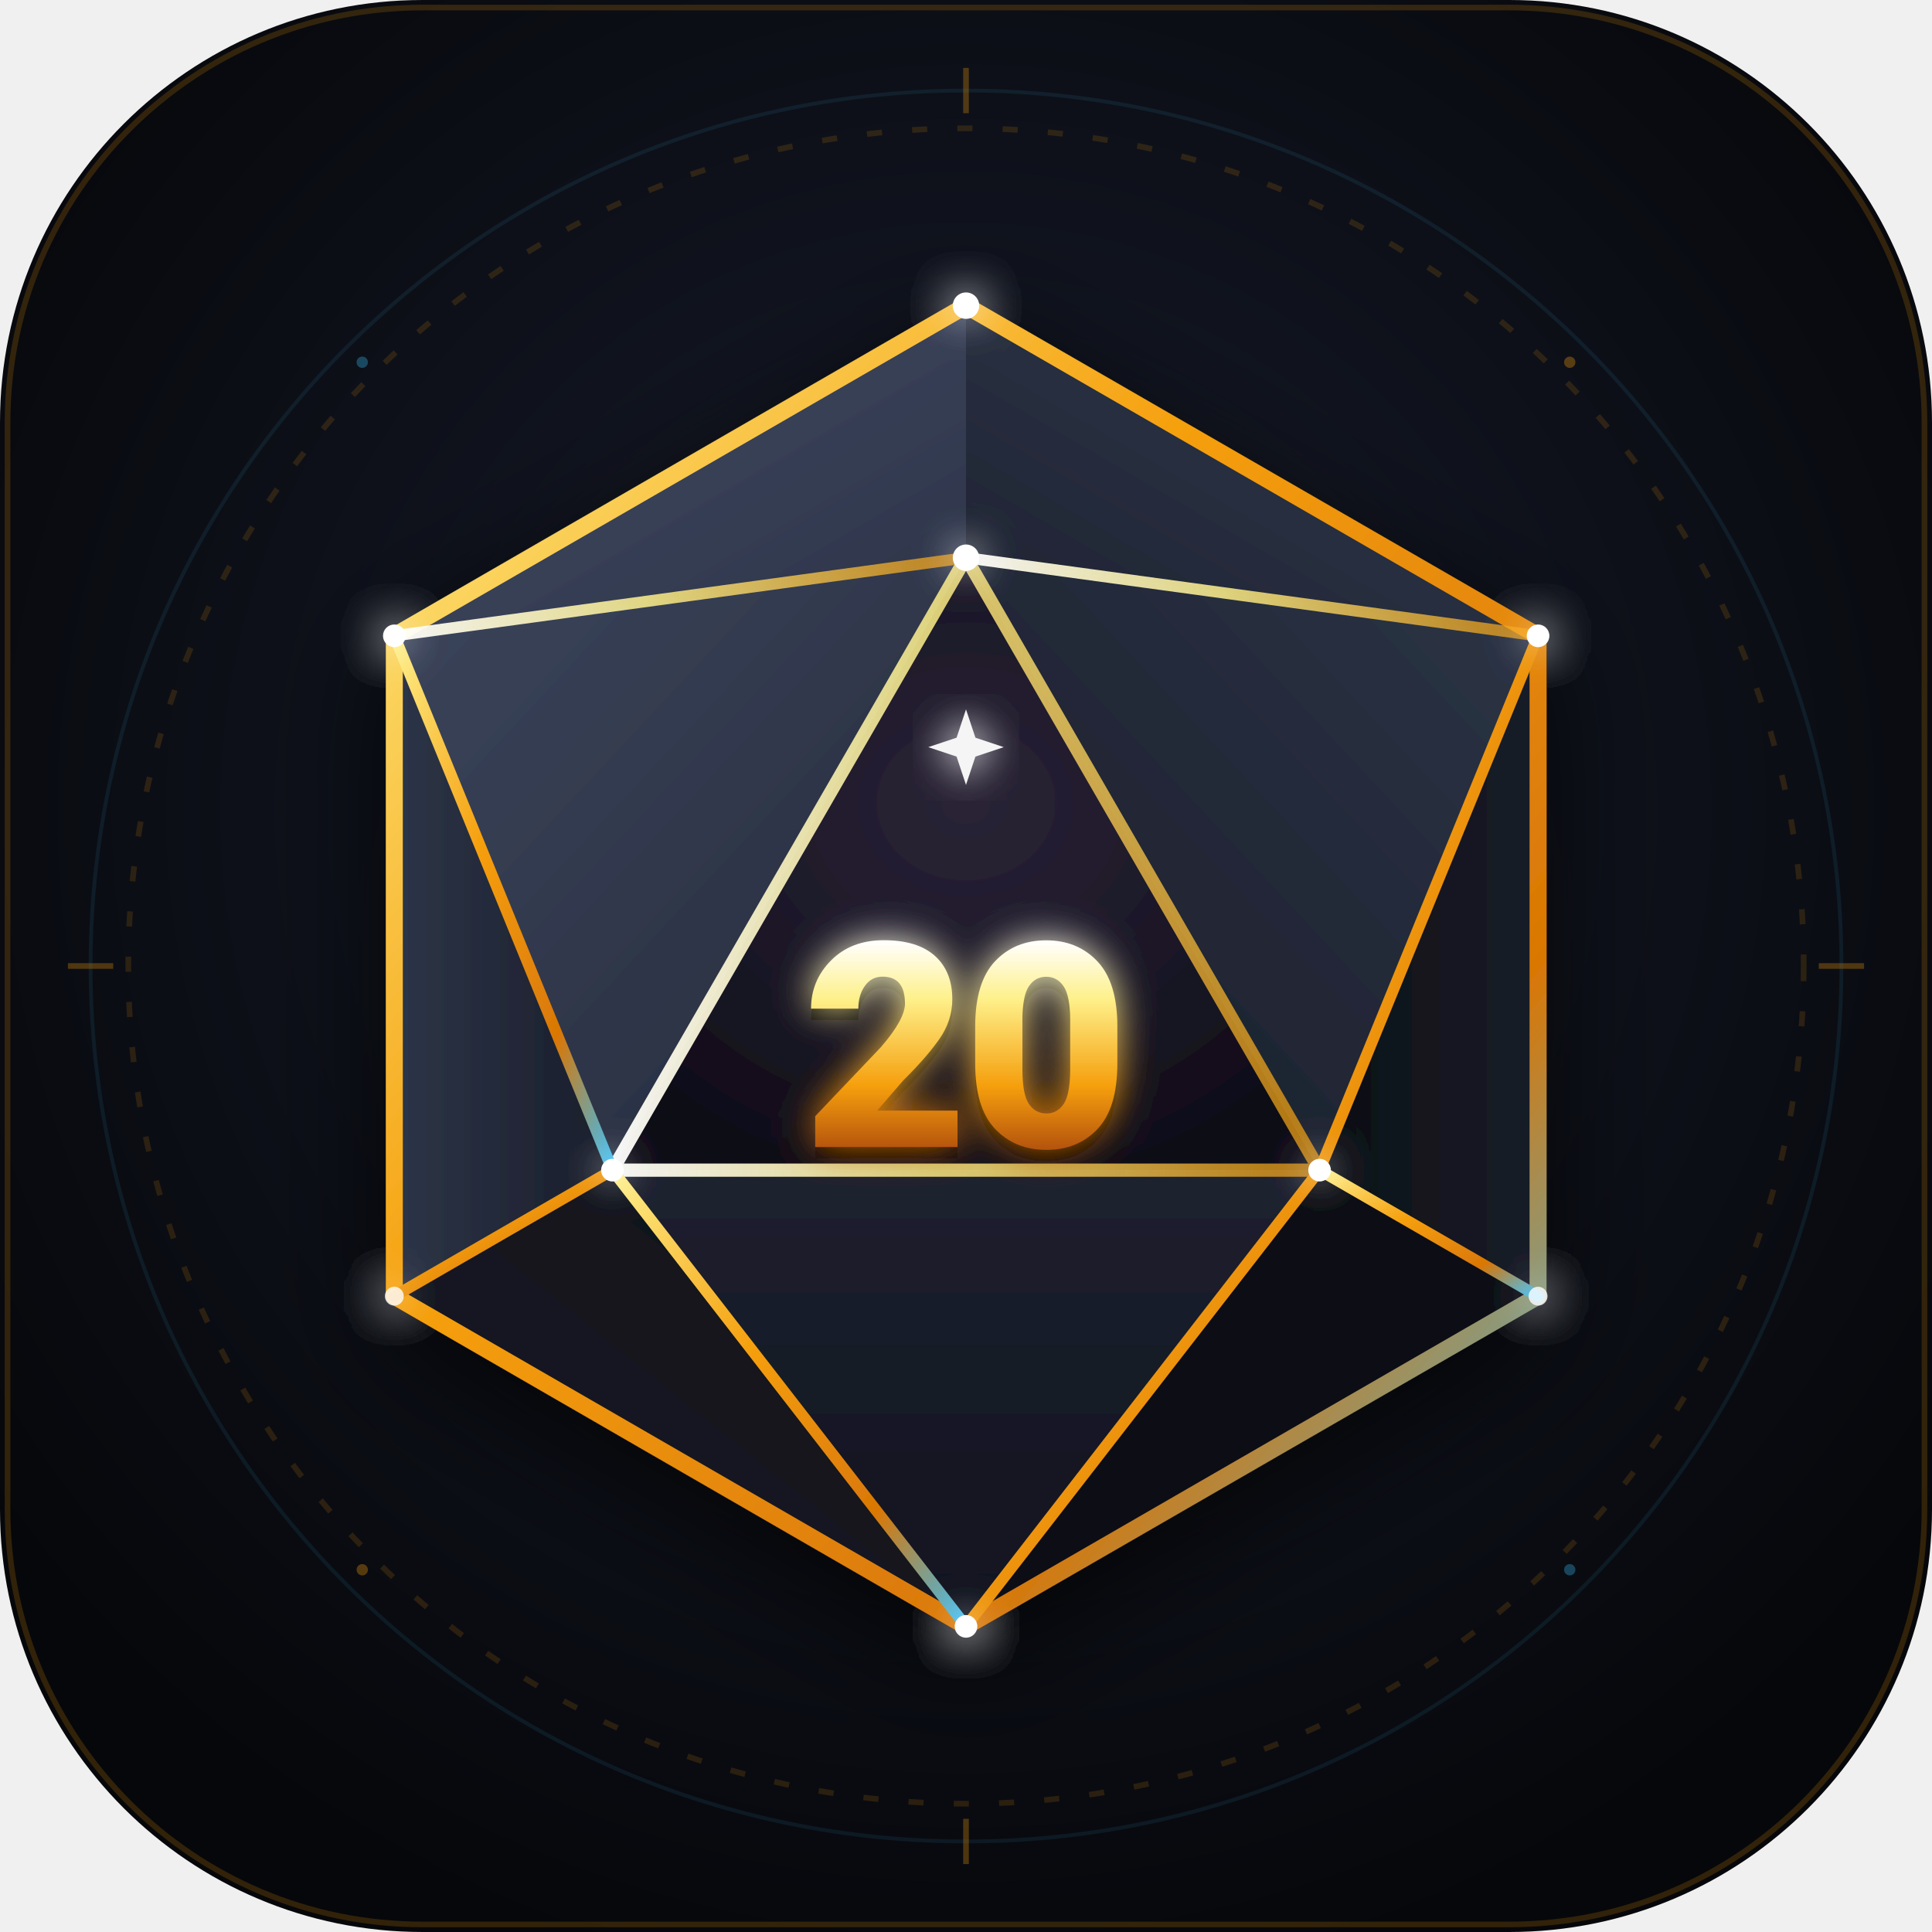
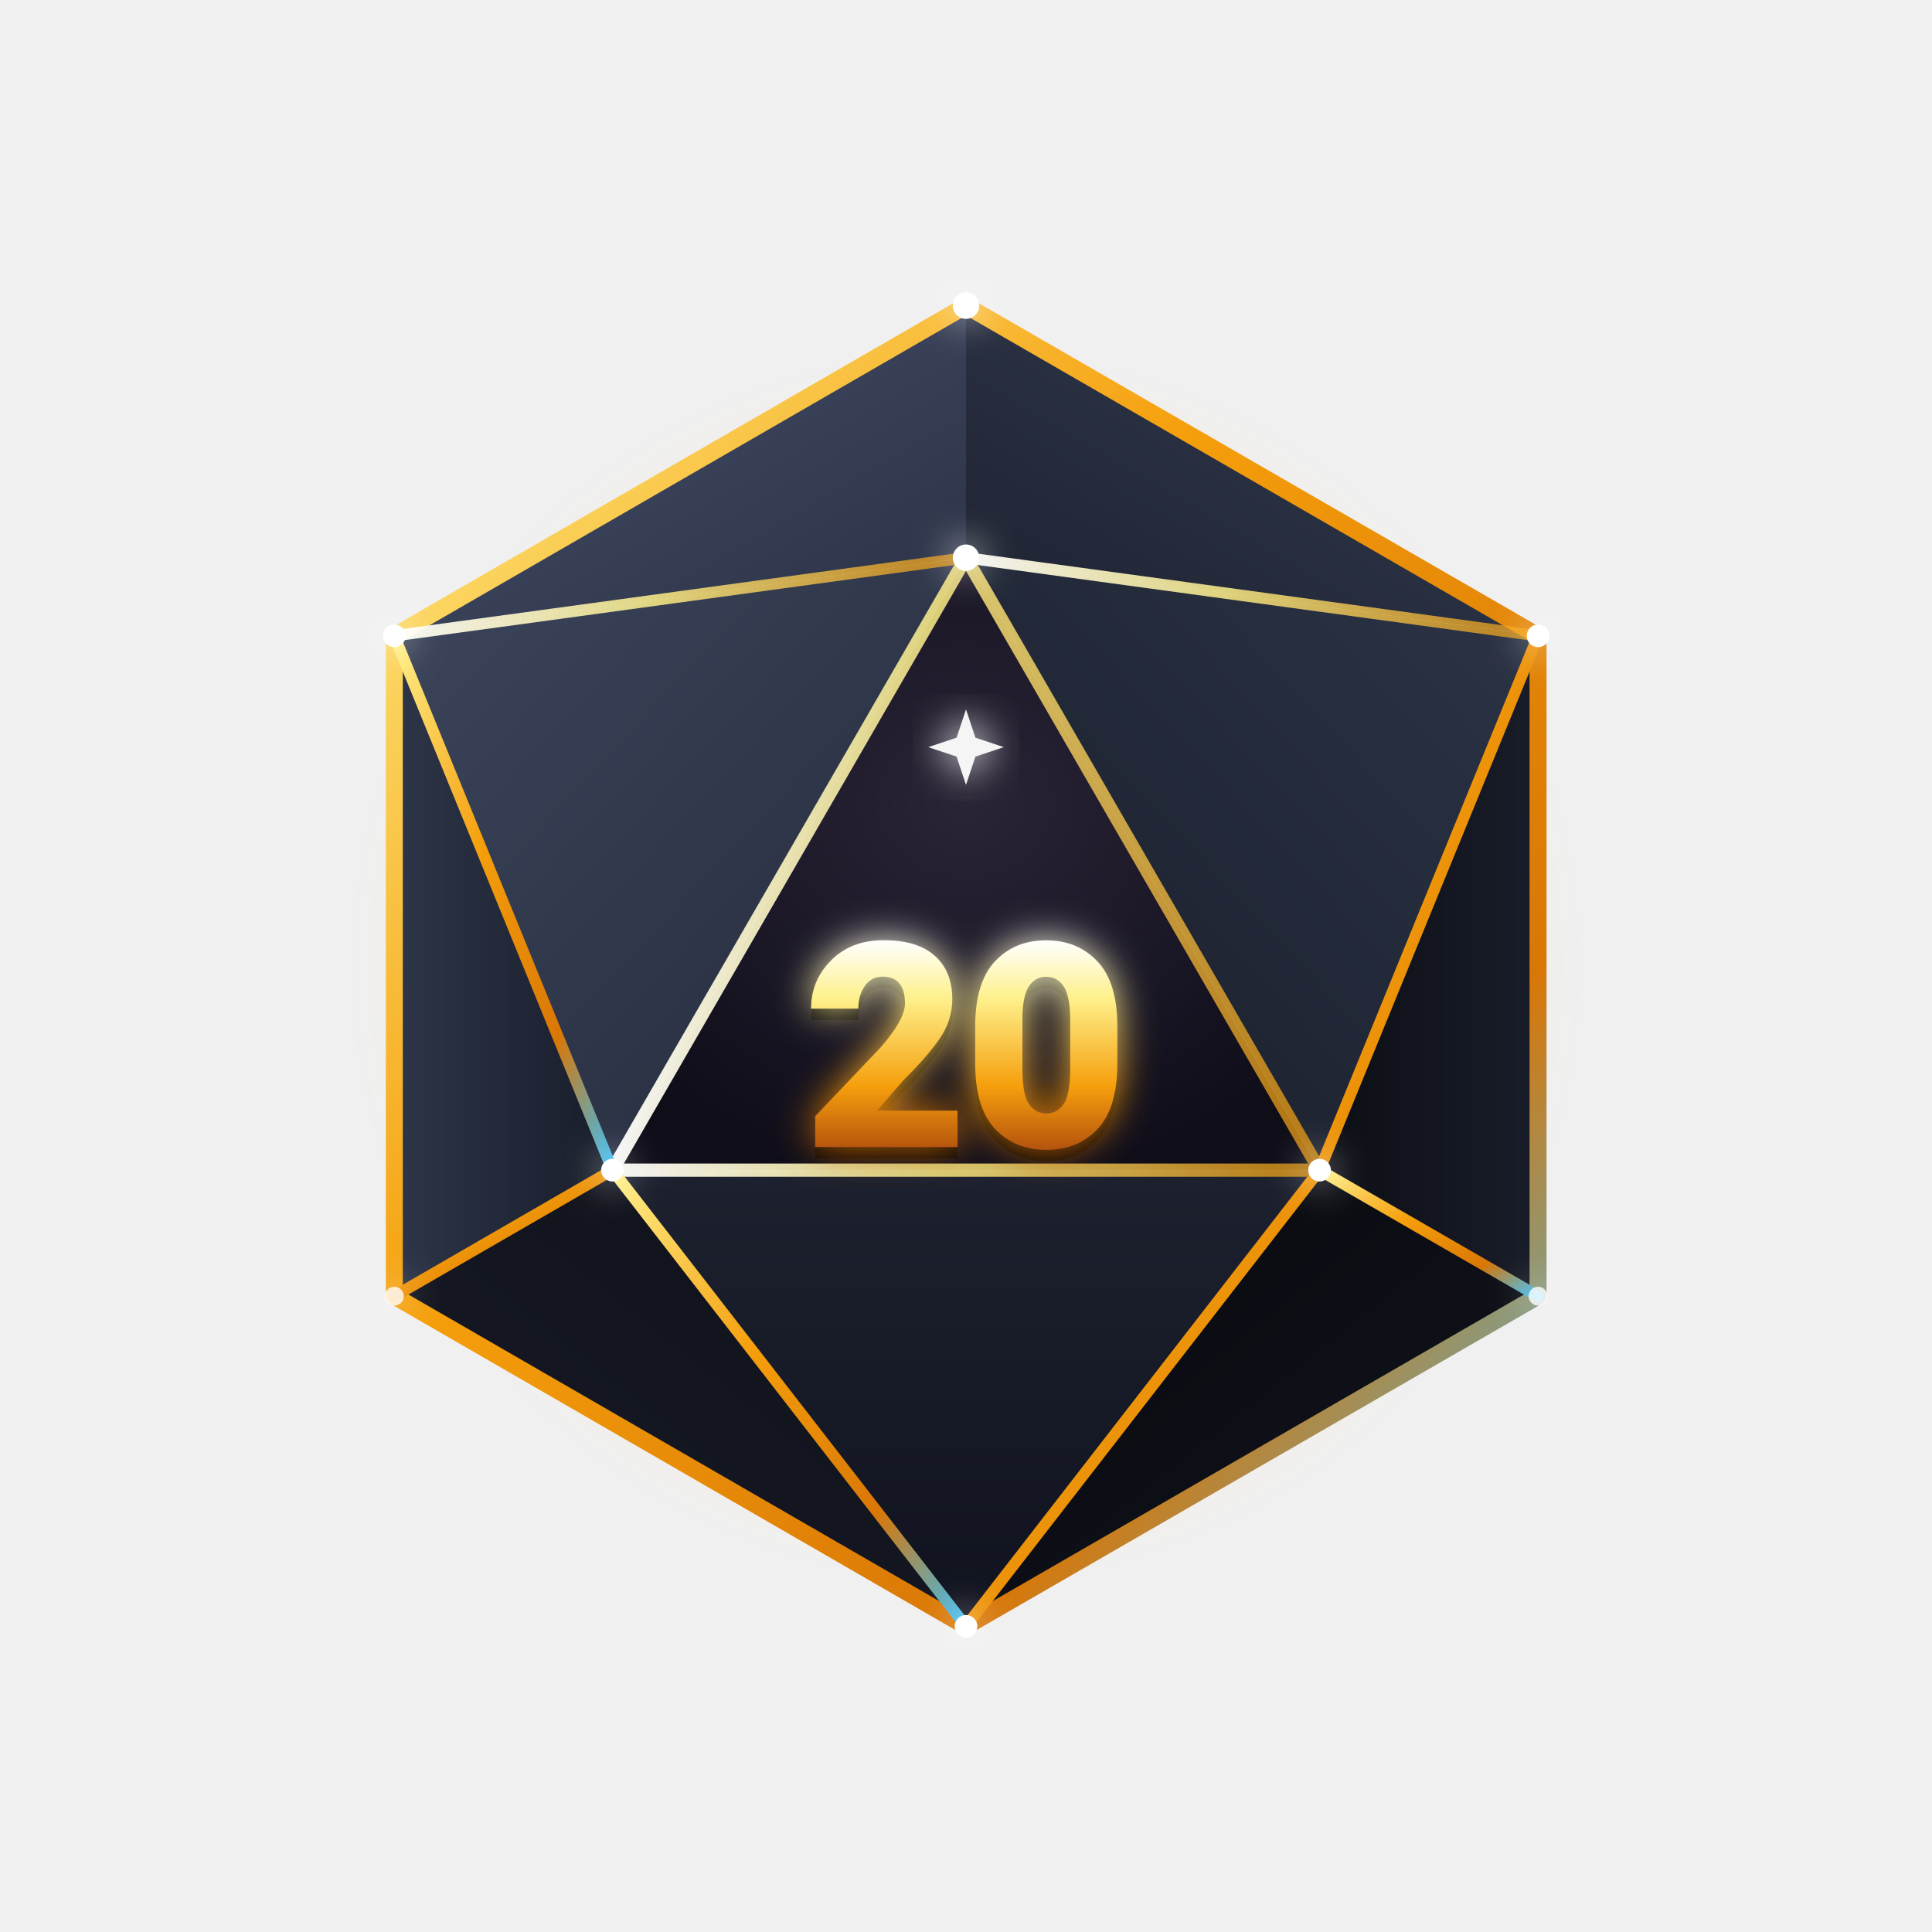
<svg xmlns="http://www.w3.org/2000/svg" viewBox="0 0 512 512" width="100%" height="100%">
  <defs>
-     <radialGradient id="bgGrad" cx="50%" cy="42%" r="62%">
-       <stop offset="0%" stop-color="#191e30" />
-       <stop offset="55%" stop-color="#0e111a" />
-       <stop offset="100%" stop-color="#06070a" />
-     </radialGradient>
-     <linearGradient id="edgeGrad" x1="0%" y1="0%" x2="100%" y2="100%">
+     <linearGradient id="d20EdgeGrad" x1="0%" y1="0%" x2="100%" y2="100%">
      <stop offset="0%" stop-color="#fef08a" />
      <stop offset="40%" stop-color="#f59e0b" />
      <stop offset="75%" stop-color="#d97706" />
      <stop offset="100%" stop-color="#38bdf8" />
    </linearGradient>
-     <linearGradient id="edgeLight" x1="0%" y1="0%" x2="100%" y2="0%">
+     <linearGradient id="d20EdgeLight" x1="0%" y1="0%" x2="100%" y2="0%">
      <stop offset="0%" stop-color="#ffffff" stop-opacity="0.95" />
      <stop offset="45%" stop-color="#fef08a" stop-opacity="0.85" />
      <stop offset="100%" stop-color="#f59e0b" stop-opacity="0.7" />
    </linearGradient>
-     <linearGradient id="numGrad" x1="0%" y1="0%" x2="0%" y2="100%">
+     <linearGradient id="d20NumGrad" x1="0%" y1="0%" x2="0%" y2="100%">
      <stop offset="0%" stop-color="#ffffff" />
      <stop offset="28%" stop-color="#fef08a" />
      <stop offset="70%" stop-color="#f59e0b" />
      <stop offset="100%" stop-color="#b45309" />
    </linearGradient>
-     <radialGradient id="facetCenter" cx="50%" cy="40%" r="65%">
+     <radialGradient id="d20FacetCenter" cx="50%" cy="40%" r="65%">
      <stop offset="0%" stop-color="#2a2436" />
      <stop offset="65%" stop-color="#181524" />
      <stop offset="100%" stop-color="#0f0d18" />
    </radialGradient>
-     <linearGradient id="fInnerTopLeft" x1="0%" y1="0%" x2="100%" y2="100%">
+     <linearGradient id="d20FInnerTopLeft" x1="0%" y1="0%" x2="100%" y2="100%">
      <stop offset="0%" stop-color="#3c455c" />
      <stop offset="100%" stop-color="#242a3a" />
    </linearGradient>
-     <linearGradient id="fOuterTopLeft" x1="0%" y1="0%" x2="100%" y2="100%">
+     <linearGradient id="d20FOuterTopLeft" x1="0%" y1="0%" x2="100%" y2="100%">
      <stop offset="0%" stop-color="#464f69" />
      <stop offset="100%" stop-color="#2b3246" />
    </linearGradient>
-     <linearGradient id="fOuterTopRight" x1="100%" y1="0%" x2="0%" y2="100%">
+     <linearGradient id="d20FOuterTopRight" x1="100%" y1="0%" x2="0%" y2="100%">
      <stop offset="0%" stop-color="#343d52" />
      <stop offset="100%" stop-color="#1d2230" />
    </linearGradient>
-     <linearGradient id="fInnerTopRight" x1="100%" y1="0%" x2="0%" y2="100%">
+     <linearGradient id="d20FInnerTopRight" x1="100%" y1="0%" x2="0%" y2="100%">
      <stop offset="0%" stop-color="#2c3447" />
      <stop offset="100%" stop-color="#181d28" />
    </linearGradient>
-     <linearGradient id="fOuterLeft" x1="0%" y1="50%" x2="100%" y2="50%">
+     <linearGradient id="d20FOuterLeft" x1="0%" y1="50%" x2="100%" y2="50%">
      <stop offset="0%" stop-color="#2d3548" />
      <stop offset="100%" stop-color="#181d2a" />
    </linearGradient>
-     <linearGradient id="fInnerBottom" x1="50%" y1="0%" x2="50%" y2="100%">
+     <linearGradient id="d20FInnerBottom" x1="50%" y1="0%" x2="50%" y2="100%">
      <stop offset="0%" stop-color="#1d212f" />
      <stop offset="100%" stop-color="#10131e" />
    </linearGradient>
-     <linearGradient id="fOuterBottomLeft" x1="0%" y1="100%" x2="100%" y2="0%">
+     <linearGradient id="d20FOuterBottomLeft" x1="0%" y1="100%" x2="100%" y2="0%">
      <stop offset="0%" stop-color="#181c28" />
      <stop offset="100%" stop-color="#0e1017" />
    </linearGradient>
-     <linearGradient id="fOuterRight" x1="100%" y1="50%" x2="0%" y2="50%">
+     <linearGradient id="d20FOuterRight" x1="100%" y1="50%" x2="0%" y2="50%">
      <stop offset="0%" stop-color="#191d29" />
      <stop offset="100%" stop-color="#0c0e14" />
    </linearGradient>
-     <linearGradient id="fOuterBottomRight" x1="100%" y1="100%" x2="0%" y2="0%">
+     <linearGradient id="d20FOuterBottomRight" x1="100%" y1="100%" x2="0%" y2="0%">
      <stop offset="0%" stop-color="#13151f" />
      <stop offset="100%" stop-color="#07080c" />
    </linearGradient>
-     <filter id="glow" x="-20%" y="-20%" width="140%" height="140%">
+     <filter id="d20Glow" x="-20%" y="-20%" width="140%" height="140%">
      <feGaussianBlur stdDeviation="5" result="blur" />
      <feComposite in="SourceGraphic" in2="blur" operator="over" />
    </filter>
-     <filter id="subtleGlow" x="-30%" y="-30%" width="160%" height="160%">
+     <filter id="d20SubtleGlow" x="-30%" y="-30%" width="160%" height="160%">
      <feGaussianBlur stdDeviation="12" result="blur" />
      <feComposite in="SourceGraphic" in2="blur" operator="over" />
    </filter>
-     <filter id="d20Shadow" x="-20%" y="-20%" width="140%" height="140%">
-       <feDropShadow dx="0" dy="8" stdDeviation="16" flood-color="#000000" flood-opacity="0.75" />
-     </filter>
  </defs>
-   <rect width="512" height="512" rx="112" fill="url(#bgGrad)" />
-   <rect width="508" height="508" x="2" y="2" rx="110" fill="none" stroke="#f59e0b" stroke-opacity="0.18" stroke-width="1.5" />
-   <g opacity="0.65">
-     <circle cx="256" cy="256" r="232" stroke="#38bdf8" stroke-opacity="0.14" stroke-width="1" fill="none" />
-     <circle cx="256" cy="256" r="222" stroke="#f59e0b" stroke-opacity="0.22" stroke-width="1.5" stroke-dasharray="4,8" fill="none" />
-     <line x1="256" y1="18" x2="256" y2="30" stroke="#f59e0b" stroke-opacity="0.45" stroke-width="1.5" />
-     <line x1="256" y1="482" x2="256" y2="494" stroke="#f59e0b" stroke-opacity="0.45" stroke-width="1.5" />
-     <line x1="18" y1="256" x2="30" y2="256" stroke="#f59e0b" stroke-opacity="0.45" stroke-width="1.5" />
-     <line x1="482" y1="256" x2="494" y2="256" stroke="#f59e0b" stroke-opacity="0.45" stroke-width="1.5" />
-     <circle cx="96" cy="96" r="1.5" fill="#38bdf8" opacity="0.5" />
-     <circle cx="416" cy="96" r="1.5" fill="#f59e0b" opacity="0.5" />
-     <circle cx="96" cy="416" r="1.5" fill="#f59e0b" opacity="0.5" />
-     <circle cx="416" cy="416" r="1.5" fill="#38bdf8" opacity="0.5" />
-   </g>
-   <circle cx="256" cy="256" r="140" fill="#f59e0b" opacity="0.09" filter="url(#subtleGlow)" />
-   <circle cx="256" cy="225" r="90" fill="#38bdf8" opacity="0.06" filter="url(#subtleGlow)" />
-   <g filter="url(#d20Shadow)">
-     <polygon points="256.0,147.8 162.3,310.1 349.7,310.1" fill="url(#facetCenter)" />
-     <polygon points="256.0,147.8 162.3,310.1 104.5,168.5" fill="url(#fInnerTopLeft)" />
-     <polygon points="256.0,147.8 349.7,310.1 407.6,168.5" fill="url(#fInnerTopRight)" />
-     <polygon points="162.3,310.1 349.7,310.1 256.0,431.0" fill="url(#fInnerBottom)" />
-     <polygon points="256.0,147.8 104.5,168.5 256.0,81.0" fill="url(#fOuterTopLeft)" />
-     <polygon points="256.0,147.8 407.6,168.5 256.0,81.0" fill="url(#fOuterTopRight)" />
-     <polygon points="162.3,310.1 104.5,168.5 104.5,343.5" fill="url(#fOuterLeft)" />
-     <polygon points="162.3,310.1 256.0,431.0 104.5,343.5" fill="url(#fOuterBottomLeft)" />
-     <polygon points="349.7,310.1 407.6,168.5 407.6,343.5" fill="url(#fOuterRight)" />
-     <polygon points="349.7,310.1 256.0,431.0 407.6,343.5" fill="url(#fOuterBottomRight)" />
-     <g stroke="url(#edgeGrad)" stroke-width="4" stroke-linejoin="round" stroke-linecap="round" fill="none">
+   <circle cx="256" cy="256" r="140" fill="#f59e0b" opacity="0.12" filter="url(#d20SubtleGlow)" />
+   <circle cx="256" cy="225" r="90" fill="#38bdf8" opacity="0.08" filter="url(#d20SubtleGlow)" />
+   <g>
+     <polygon points="256.0,147.8 162.3,310.1 349.7,310.1" fill="url(#d20FacetCenter)" />
+     <polygon points="256.0,147.8 162.3,310.1 104.5,168.5" fill="url(#d20FInnerTopLeft)" />
+     <polygon points="256.0,147.8 349.7,310.1 407.6,168.5" fill="url(#d20FInnerTopRight)" />
+     <polygon points="162.3,310.1 349.7,310.1 256.0,431.0" fill="url(#d20FInnerBottom)" />
+     <polygon points="256.0,147.8 104.5,168.5 256.0,81.0" fill="url(#d20FOuterTopLeft)" />
+     <polygon points="256.0,147.8 407.6,168.5 256.0,81.0" fill="url(#d20FOuterTopRight)" />
+     <polygon points="162.3,310.1 104.5,168.5 104.5,343.5" fill="url(#d20FOuterLeft)" />
+     <polygon points="162.3,310.1 256.0,431.0 104.5,343.5" fill="url(#d20FOuterBottomLeft)" />
+     <polygon points="349.7,310.1 407.6,168.5 407.6,343.5" fill="url(#d20FOuterRight)" />
+     <polygon points="349.7,310.1 256.0,431.0 407.6,343.5" fill="url(#d20FOuterBottomRight)" />
+     <g stroke="url(#d20EdgeGrad)" stroke-width="4" stroke-linejoin="round" stroke-linecap="round" fill="none">
      <polygon points="256.0,81.0 407.6,168.5 407.6,343.5 256.0,431.0 104.5,343.5 104.5,168.5" stroke-width="4.5" />
-       <polygon points="256.0,147.8 162.3,310.1 349.7,310.1" stroke="url(#edgeLight)" stroke-width="3.5" />
-       <line x1="256.0" y1="147.8" x2="256.0" y2="81.0" stroke="url(#edgeLight)" stroke-width="3" />
-       <line x1="256.0" y1="147.8" x2="104.5" y2="168.5" stroke="url(#edgeLight)" stroke-width="3" />
-       <line x1="256.0" y1="147.8" x2="407.6" y2="168.5" stroke="url(#edgeLight)" stroke-width="3" />
+       <polygon points="256.0,147.8 162.3,310.1 349.7,310.1" stroke="url(#d20EdgeLight)" stroke-width="3.5" />
+       <line x1="256.0" y1="147.8" x2="256.0" y2="81.0" stroke="url(#d20EdgeLight)" stroke-width="3" />
+       <line x1="256.0" y1="147.8" x2="104.5" y2="168.5" stroke="url(#d20EdgeLight)" stroke-width="3" />
+       <line x1="256.0" y1="147.8" x2="407.6" y2="168.5" stroke="url(#d20EdgeLight)" stroke-width="3" />
      <line x1="162.3" y1="310.1" x2="104.5" y2="168.5" stroke-width="3" />
      <line x1="162.3" y1="310.1" x2="104.5" y2="343.5" stroke-width="3" />
      <line x1="162.3" y1="310.1" x2="256.0" y2="431.0" stroke-width="3" />
      <line x1="349.7" y1="310.1" x2="407.6" y2="168.5" stroke-width="3" />
      <line x1="349.7" y1="310.1" x2="407.6" y2="343.5" stroke-width="3" />
      <line x1="349.7" y1="310.1" x2="256.0" y2="431.0" stroke-width="3" />
    </g>
-     <g fill="#ffffff" filter="url(#glow)">
+     <g fill="#ffffff" filter="url(#d20Glow)">
      <circle cx="256.0" cy="81.0" r="3.5" />
      <circle cx="407.6" cy="168.5" r="3" />
      <circle cx="407.6" cy="343.5" r="2.5" opacity="0.8" />
      <circle cx="256.0" cy="431.0" r="3" />
      <circle cx="104.5" cy="343.5" r="2.5" opacity="0.8" />
      <circle cx="104.5" cy="168.5" r="3" />
      <circle cx="256.0" cy="147.8" r="3.5" />
      <circle cx="162.3" cy="310.1" r="3" />
      <circle cx="349.7" cy="310.1" r="3" />
    </g>
    <text x="256" y="278" font-family="system-ui, -apple-system, 'Segoe UI', Roboto, 'Cinzel', Montserrat, sans-serif" font-size="76" font-weight="900" fill="#000000" fill-opacity="0.65" text-anchor="middle" dominant-baseline="central" letter-spacing="-1.5px" transform="translate(0, 3)">20</text>
-     <text x="256" y="278" font-family="system-ui, -apple-system, 'Segoe UI', Roboto, 'Cinzel', Montserrat, sans-serif" font-size="76" font-weight="900" fill="url(#numGrad)" text-anchor="middle" dominant-baseline="central" letter-spacing="-1.5px" filter="url(#glow)">20</text>
-     <path d="M 256,188 L 258.5,195.5 L 266,198 L 258.5,200.5 L 256,208 L 253.5,200.5 L 246,198 L 253.5,195.5 Z" fill="#ffffff" opacity="0.95" filter="url(#glow)" />
+     <text x="256" y="278" font-family="system-ui, -apple-system, 'Segoe UI', Roboto, 'Cinzel', Montserrat, sans-serif" font-size="76" font-weight="900" fill="url(#d20NumGrad)" text-anchor="middle" dominant-baseline="central" letter-spacing="-1.5px" filter="url(#d20Glow)">20</text>
+     <path d="M 256,188 L 258.5,195.5 L 266,198 L 258.5,200.5 L 256,208 L 253.5,200.5 L 246,198 L 253.5,195.5 Z" fill="#ffffff" opacity="0.95" filter="url(#d20Glow)" />
  </g>
</svg>
